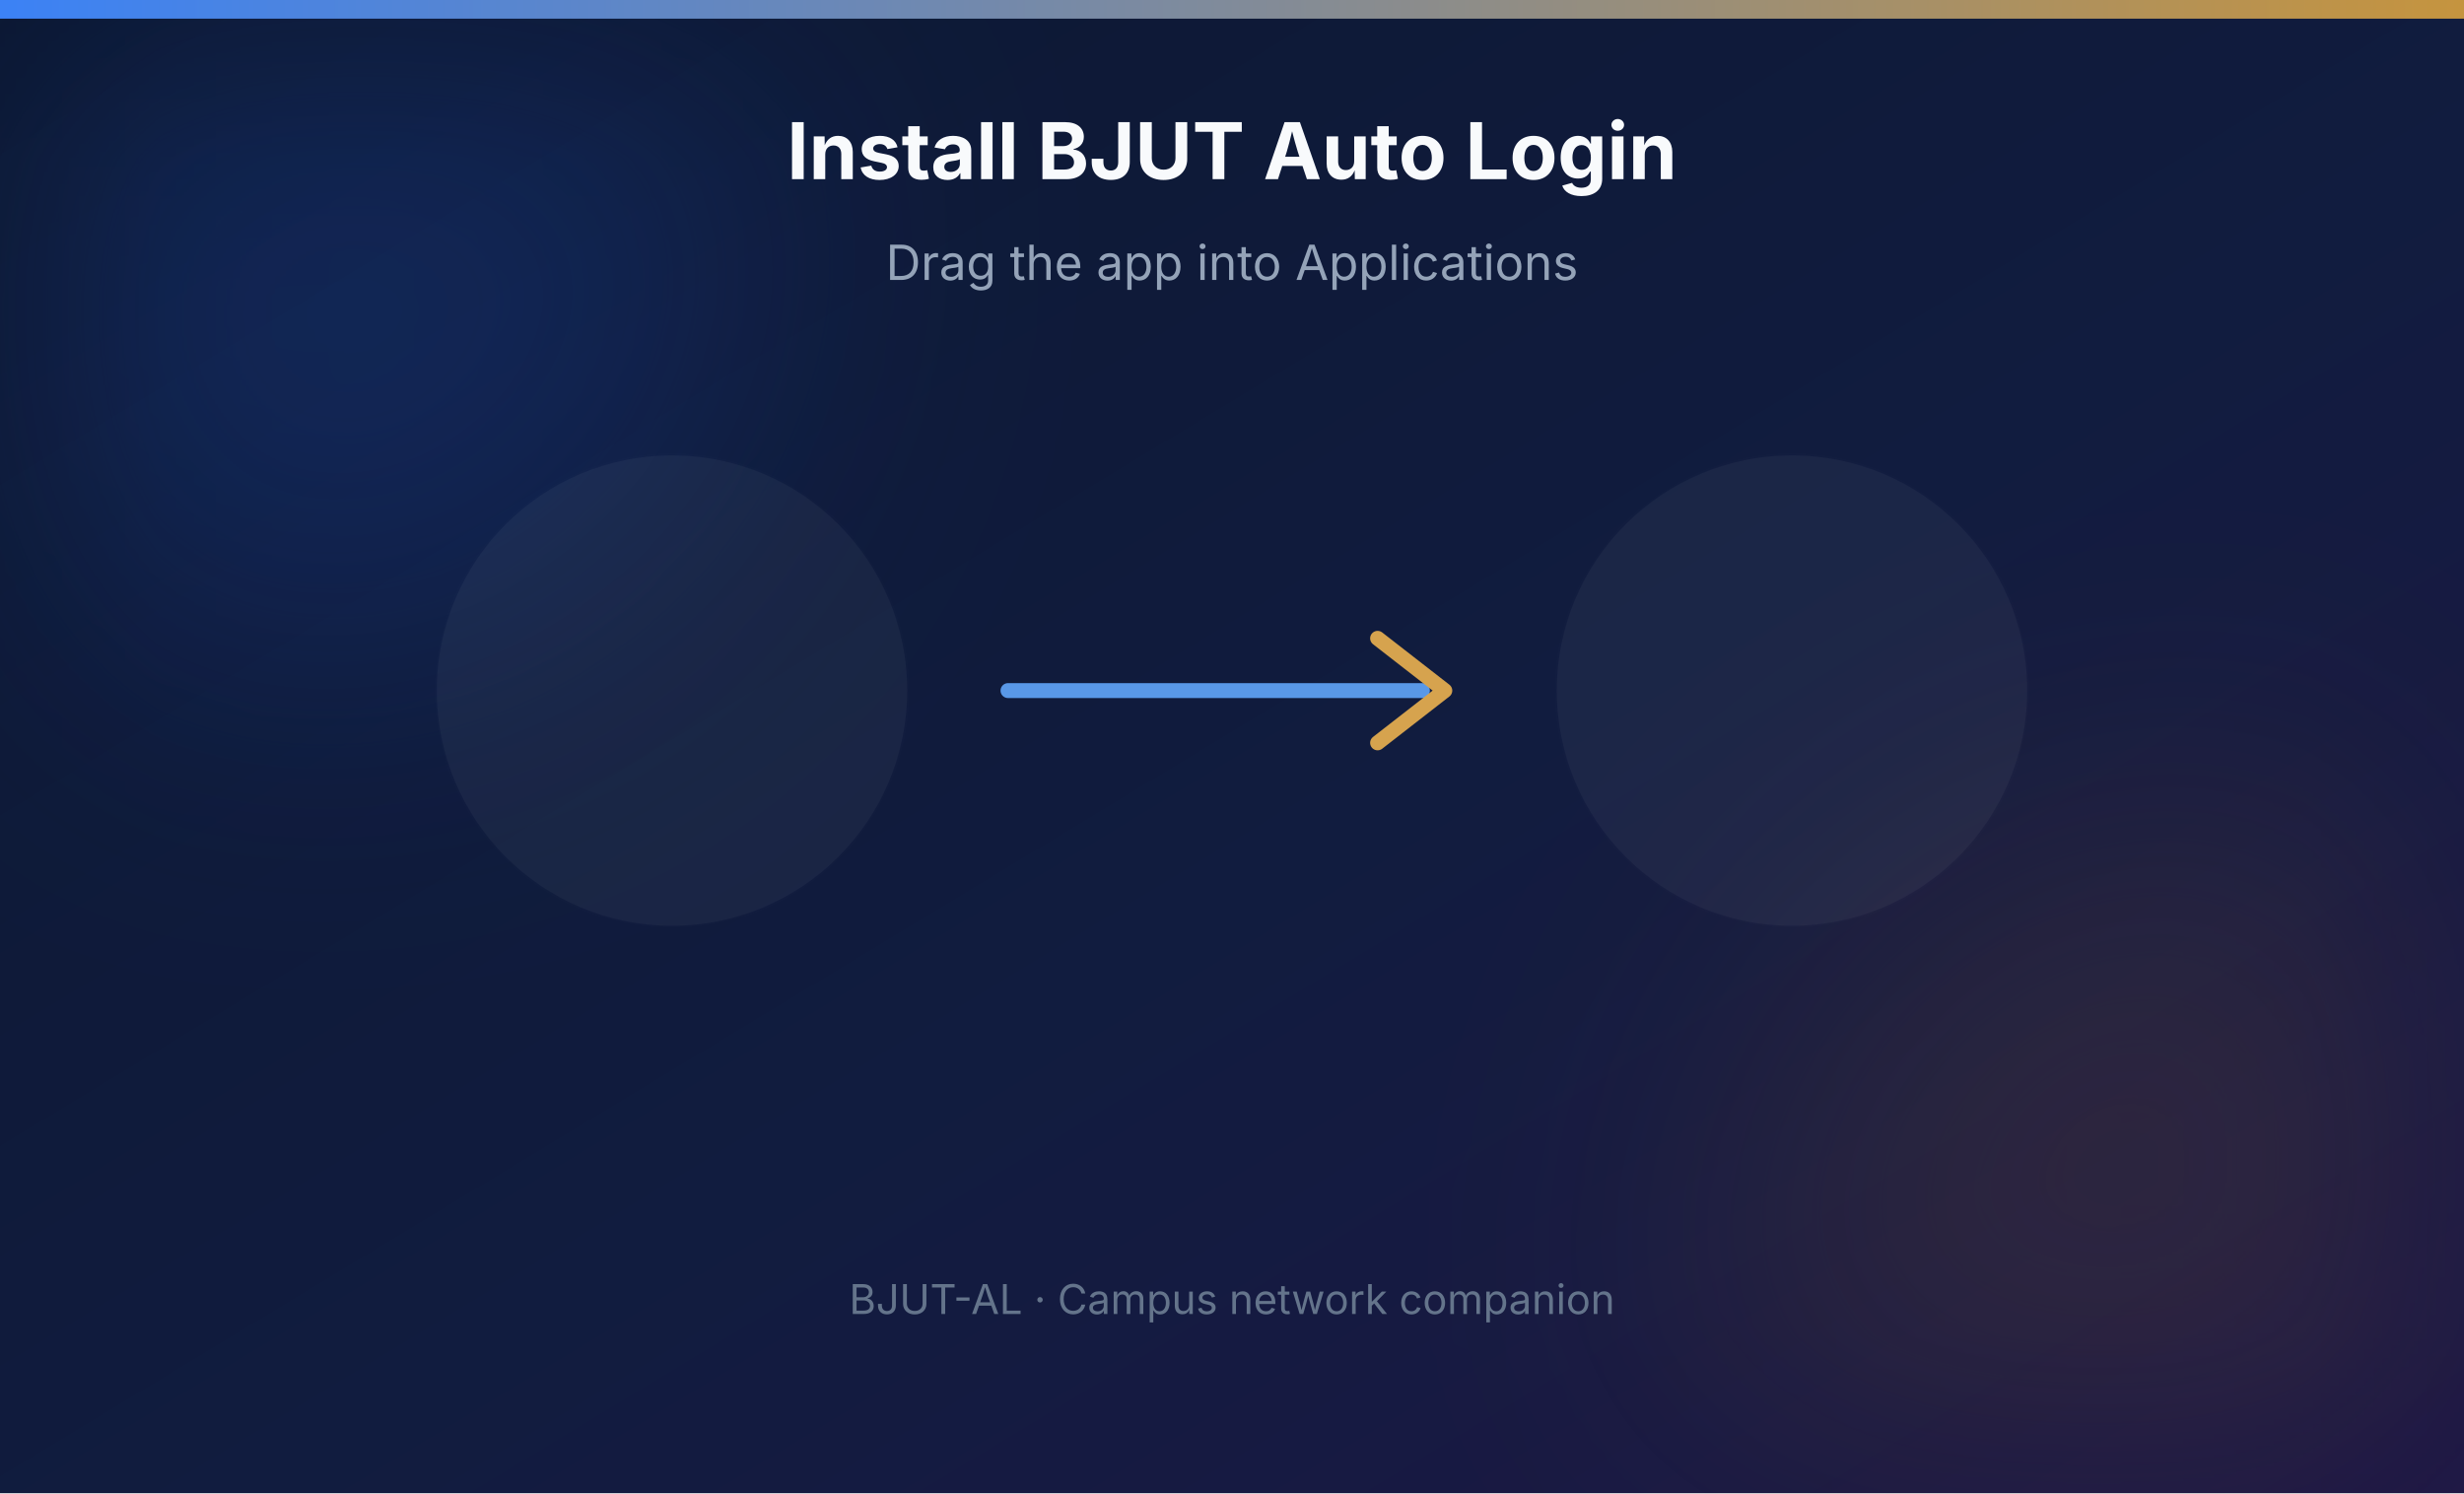
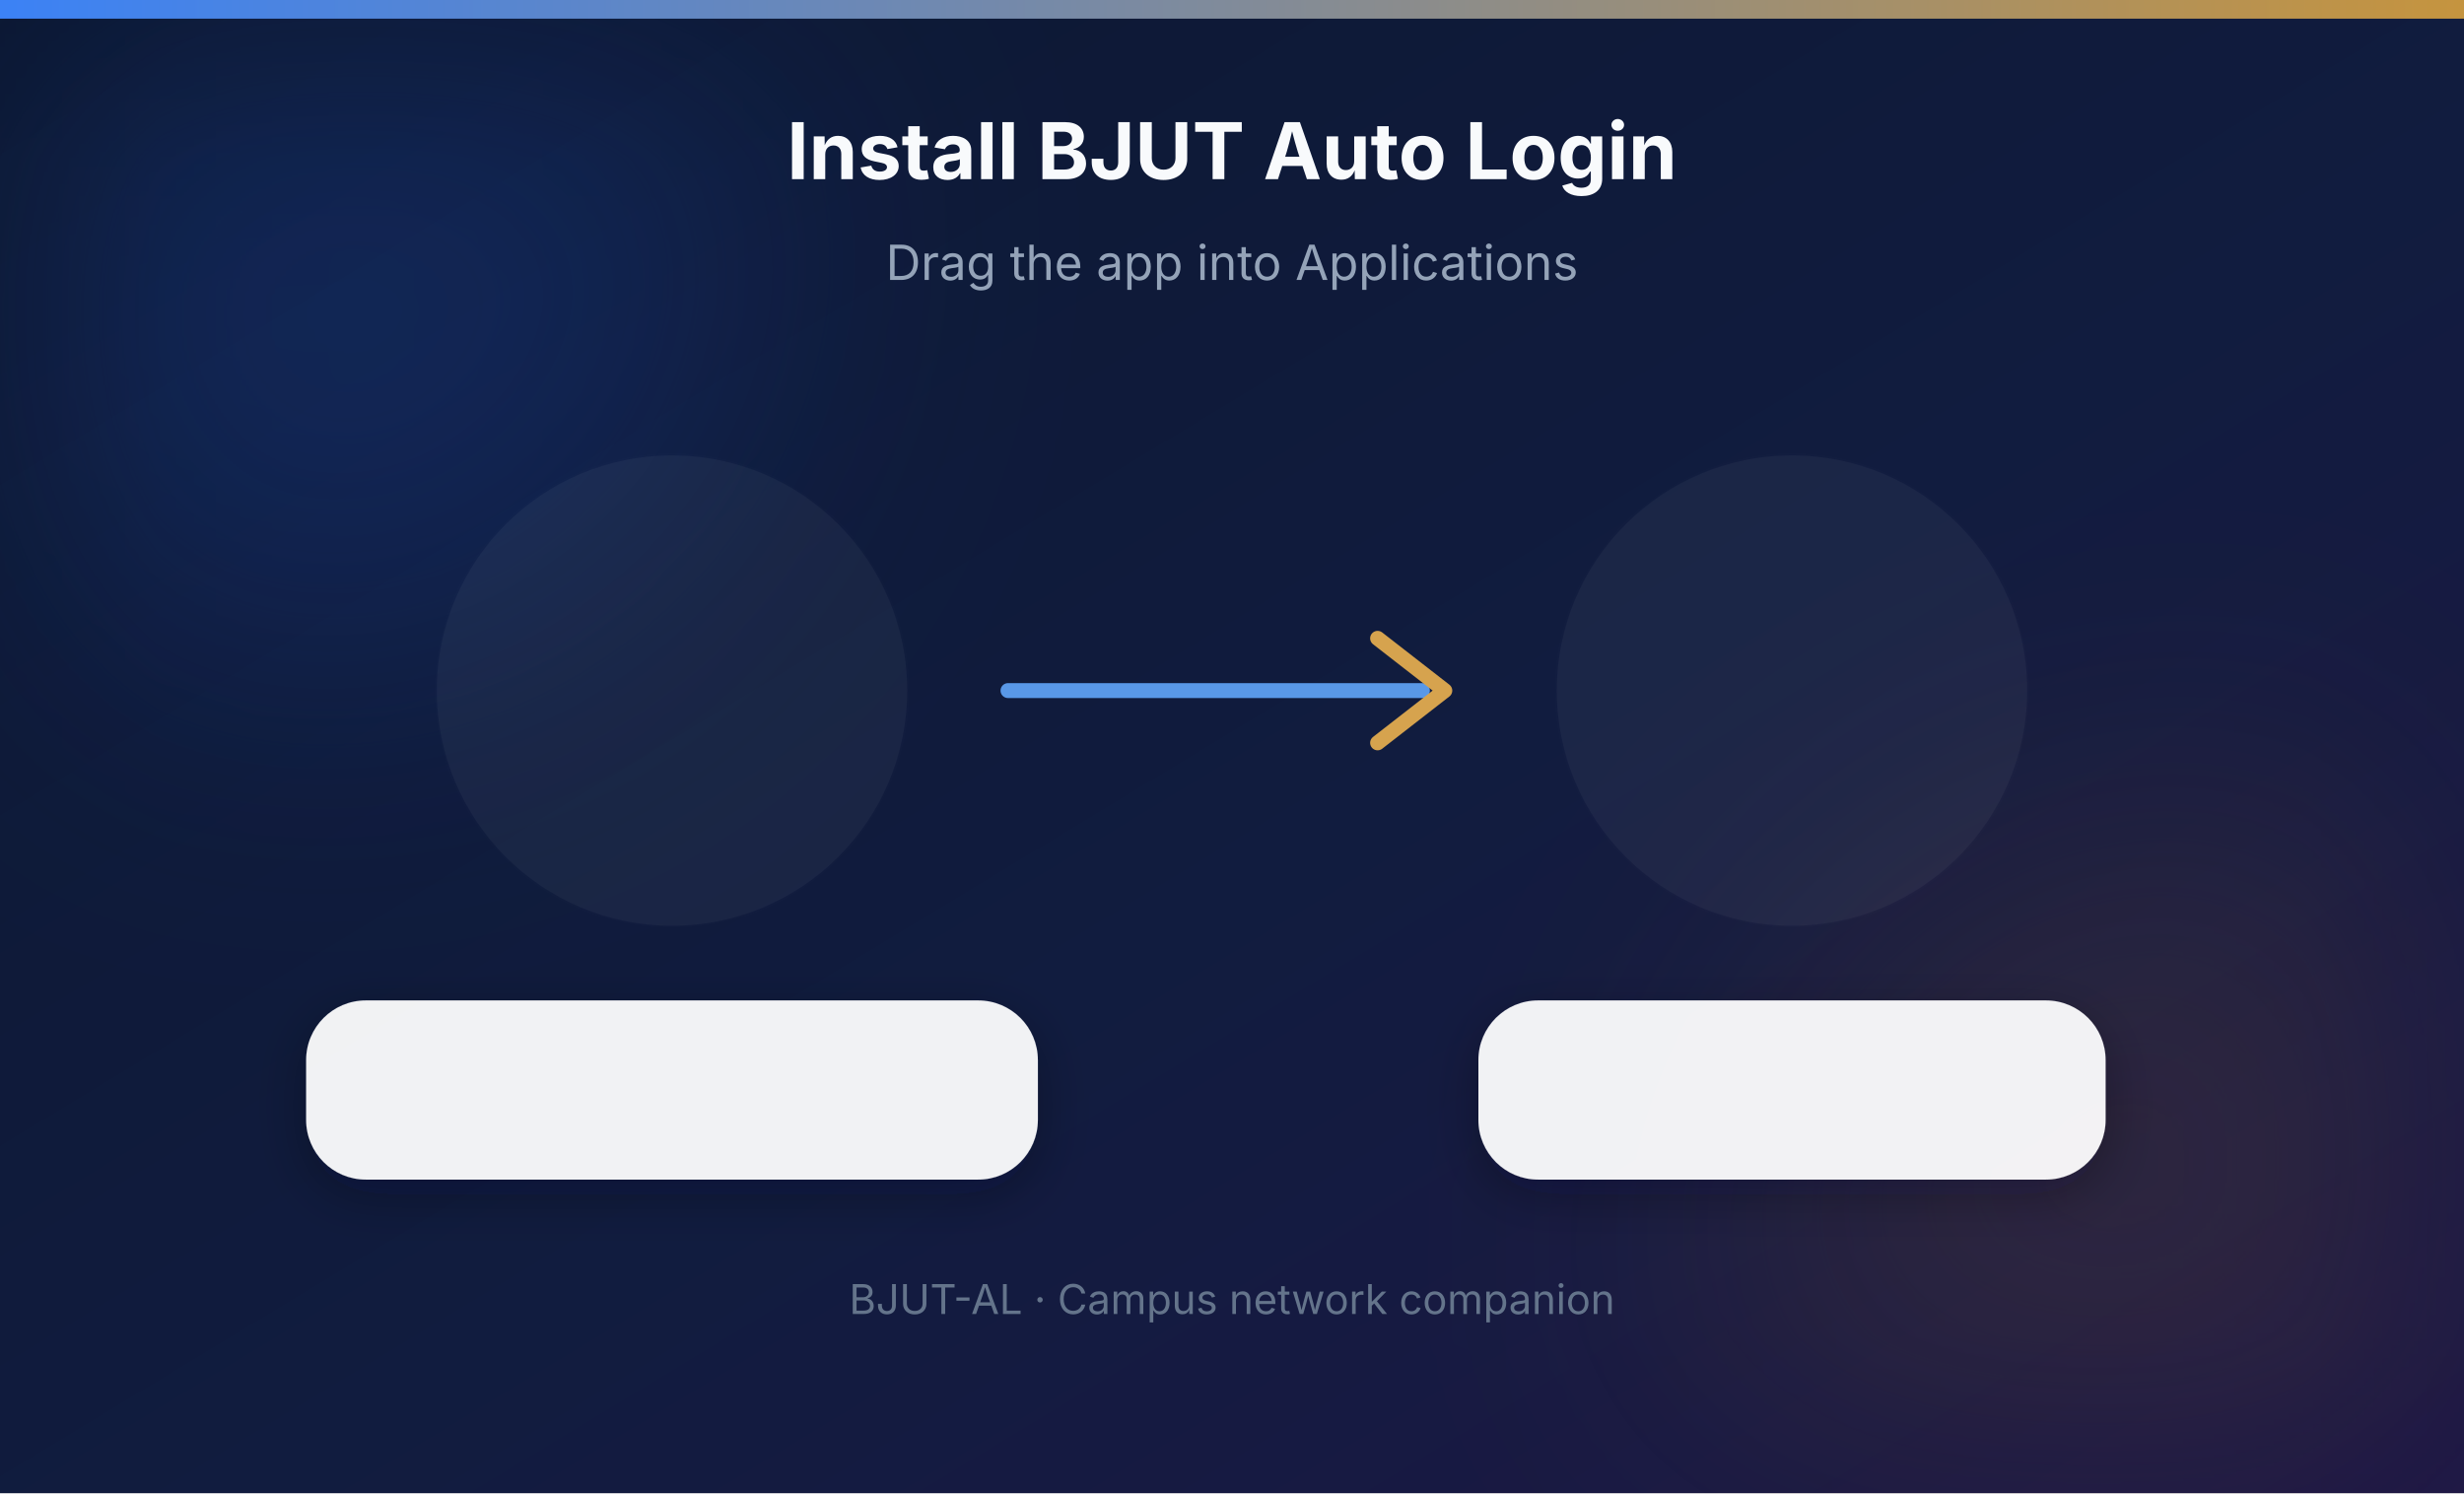
<svg xmlns="http://www.w3.org/2000/svg" width="660" height="400" viewBox="0 0 660 400">
  <defs>
    <linearGradient id="background" x1="0" y1="0" x2="1" y2="1">
      <stop offset="0" stop-color="#0b1730" />
      <stop offset="0.55" stop-color="#111c3f" />
      <stop offset="1" stop-color="#1d1745" />
    </linearGradient>
    <linearGradient id="accent" x1="0" y1="0" x2="1" y2="0">
      <stop offset="0" stop-color="#3b82f6" />
      <stop offset="1" stop-color="#c6943e" />
    </linearGradient>
    <filter id="blur" x="-60%" y="-60%" width="220%" height="220%">
      <feGaussianBlur stdDeviation="45" />
    </filter>
+     <filter id="label-shadow" x="-20%" y="-40%" width="140%" height="180%">
+       <feDropShadow dx="0" dy="4" stdDeviation="7" flood-color="#020617" flood-opacity="0.32" />
+     </filter>
  </defs>
  <rect width="660" height="400" fill="url(#background)" />
  <circle cx="86" cy="62" r="115" fill="#2563eb" opacity="0.18" filter="url(#blur)" />
  <circle cx="590" cy="345" r="130" fill="#9b6b2b" opacity="0.16" filter="url(#blur)" />
  <rect x="0" y="0" width="660" height="5" fill="url(#accent)" />
  <text x="330" y="48" text-anchor="middle" fill="#f8fafc" font-family="-apple-system, BlinkMacSystemFont, 'Segoe UI', sans-serif" font-size="21" font-weight="700">Install BJUT Auto Login</text>
  <text x="330" y="75" text-anchor="middle" fill="#94a3b8" font-family="-apple-system, BlinkMacSystemFont, 'Segoe UI', sans-serif" font-size="13">Drag the app into Applications</text>
  <path d="M270 185 H381" fill="none" stroke="#60a5fa" stroke-width="4" stroke-linecap="round" opacity="0.9" />
  <path d="M369 171 L387 185 L369 199" fill="none" stroke="#d6a34e" stroke-width="4" stroke-linecap="round" stroke-linejoin="round" />
  <circle cx="180" cy="185" r="63" fill="#ffffff" opacity="0.045" stroke="#ffffff" stroke-opacity="0.12" />
  <circle cx="480" cy="185" r="63" fill="#ffffff" opacity="0.045" stroke="#ffffff" stroke-opacity="0.12" />
+   <rect x="82" y="268" width="196" height="48" rx="16" fill="#ffffff" opacity="0.94" filter="url(#label-shadow)" />
+   <rect x="396" y="268" width="168" height="48" rx="16" fill="#ffffff" opacity="0.94" filter="url(#label-shadow)" />
  <text x="330" y="352" text-anchor="middle" fill="#64748b" font-family="-apple-system, BlinkMacSystemFont, 'Segoe UI', sans-serif" font-size="11">BJUT-AL · Campus network companion</text>
</svg>
